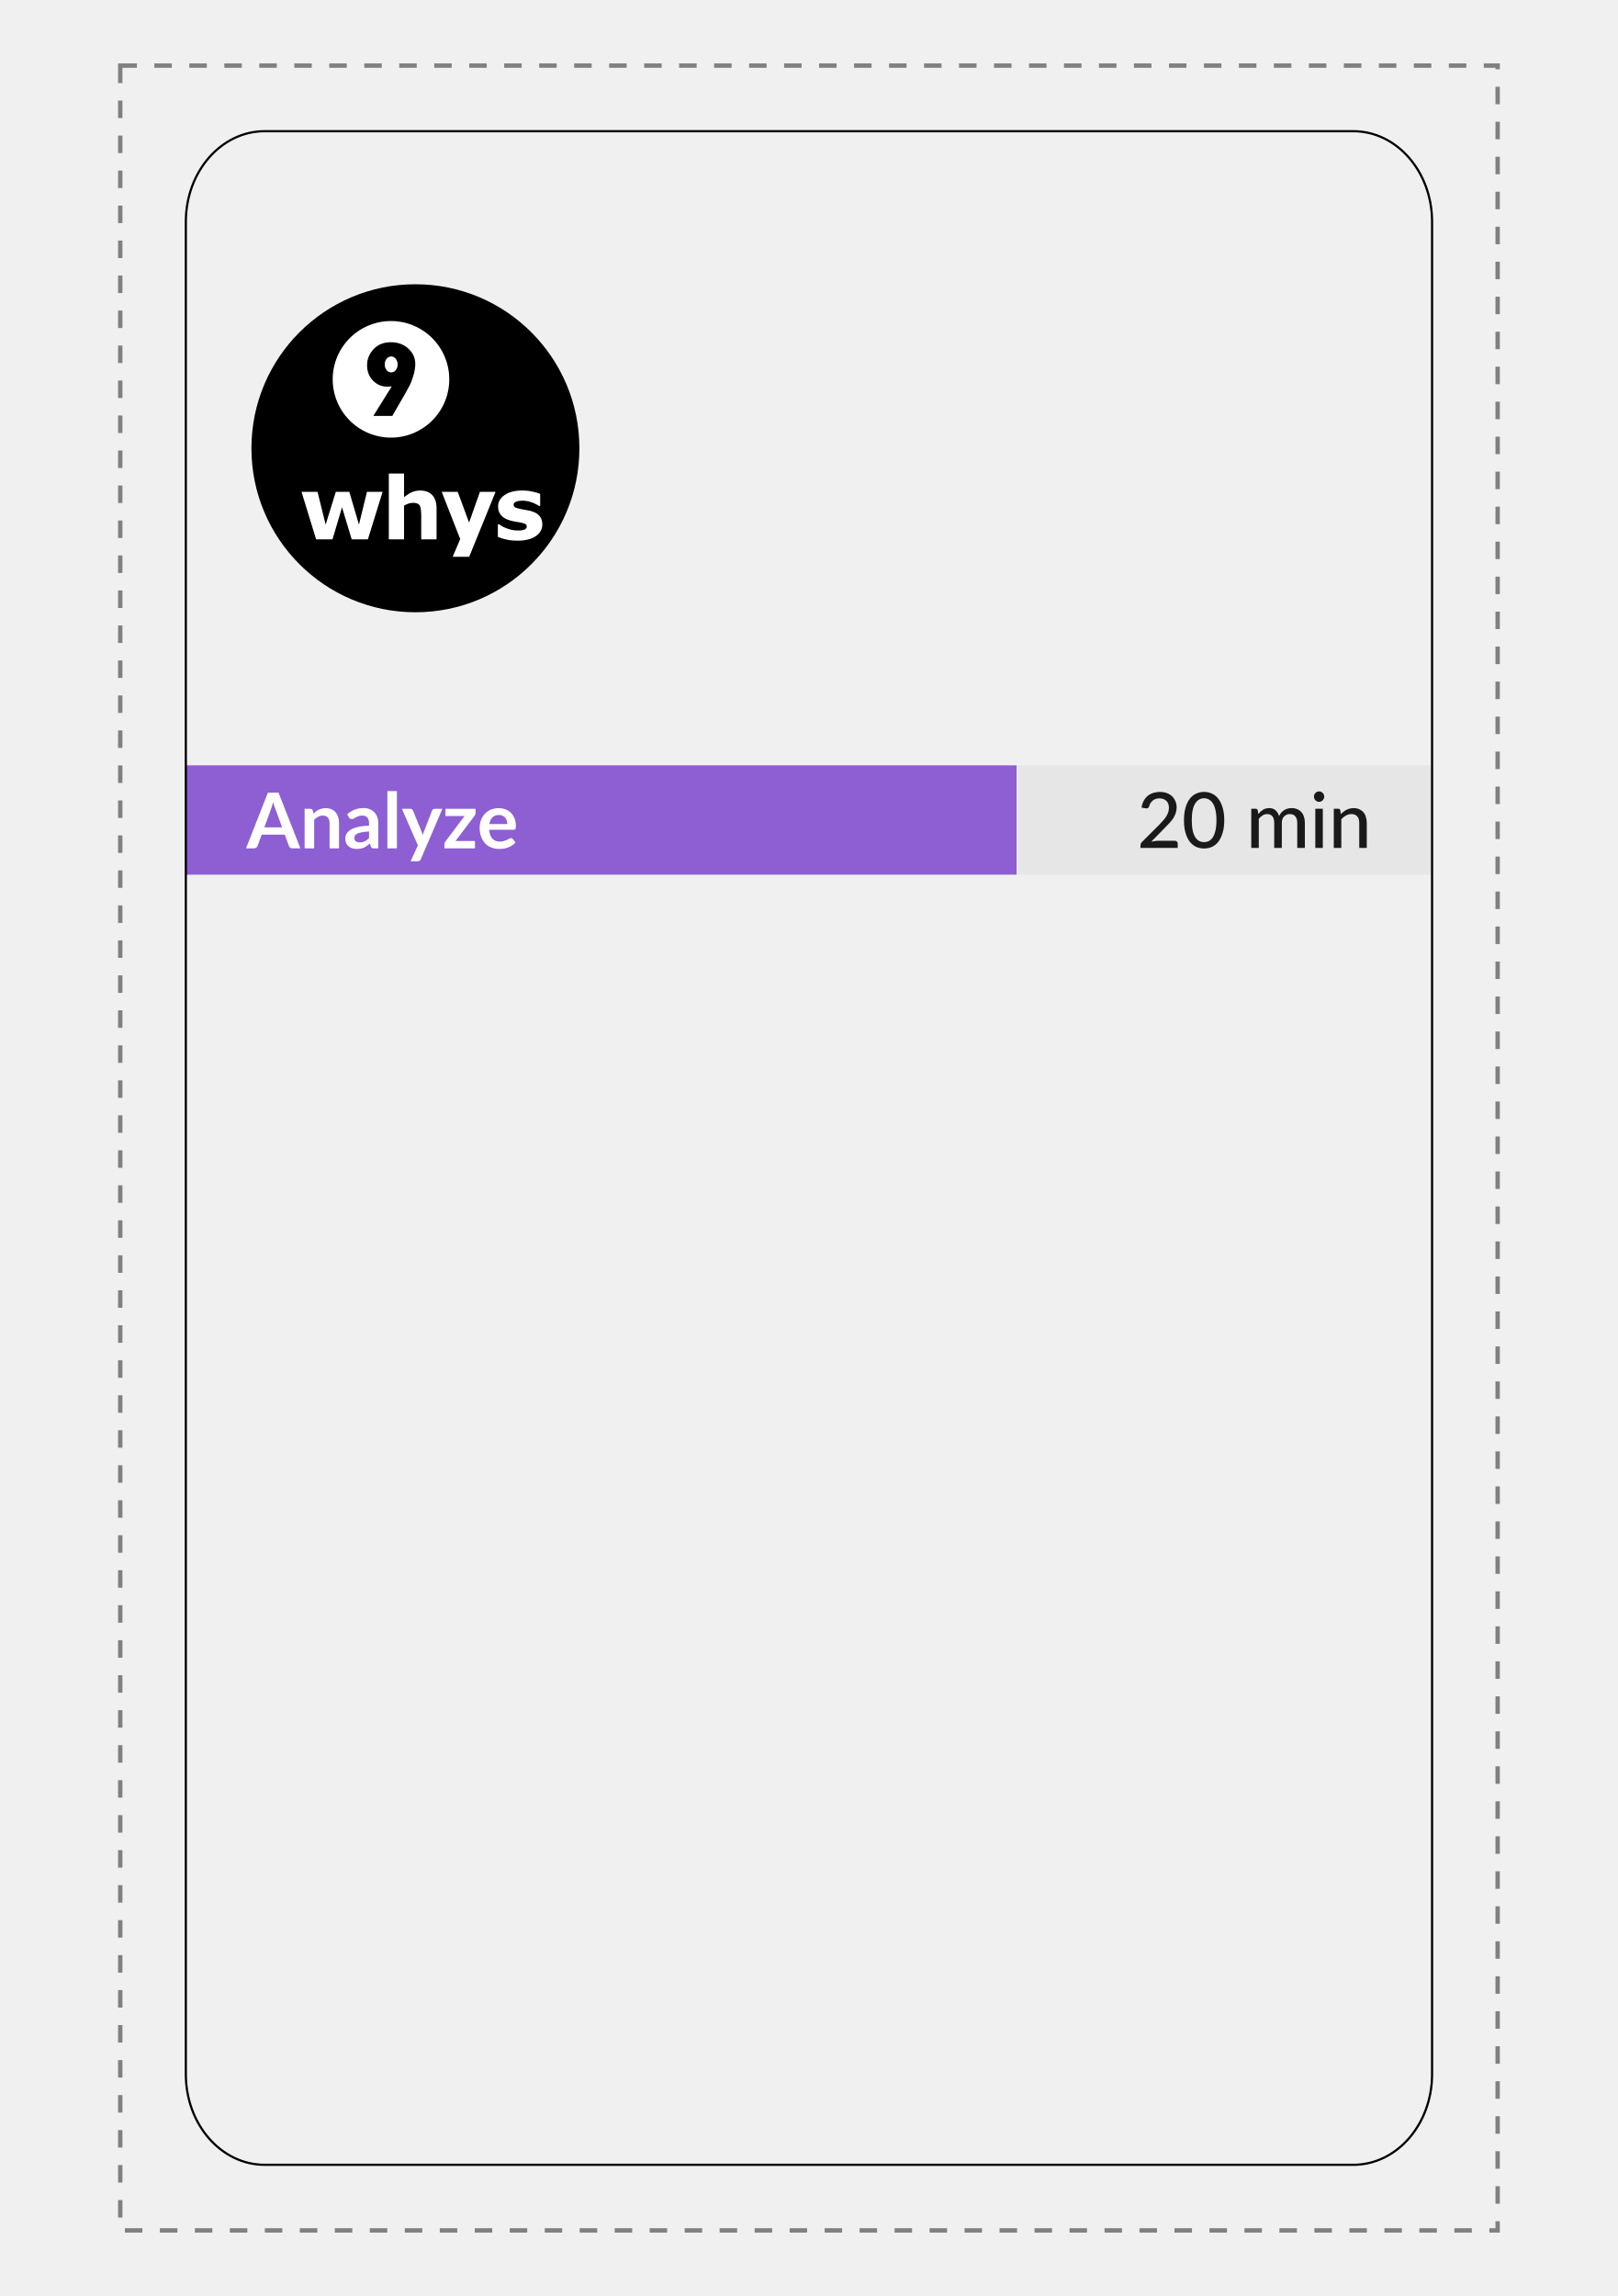
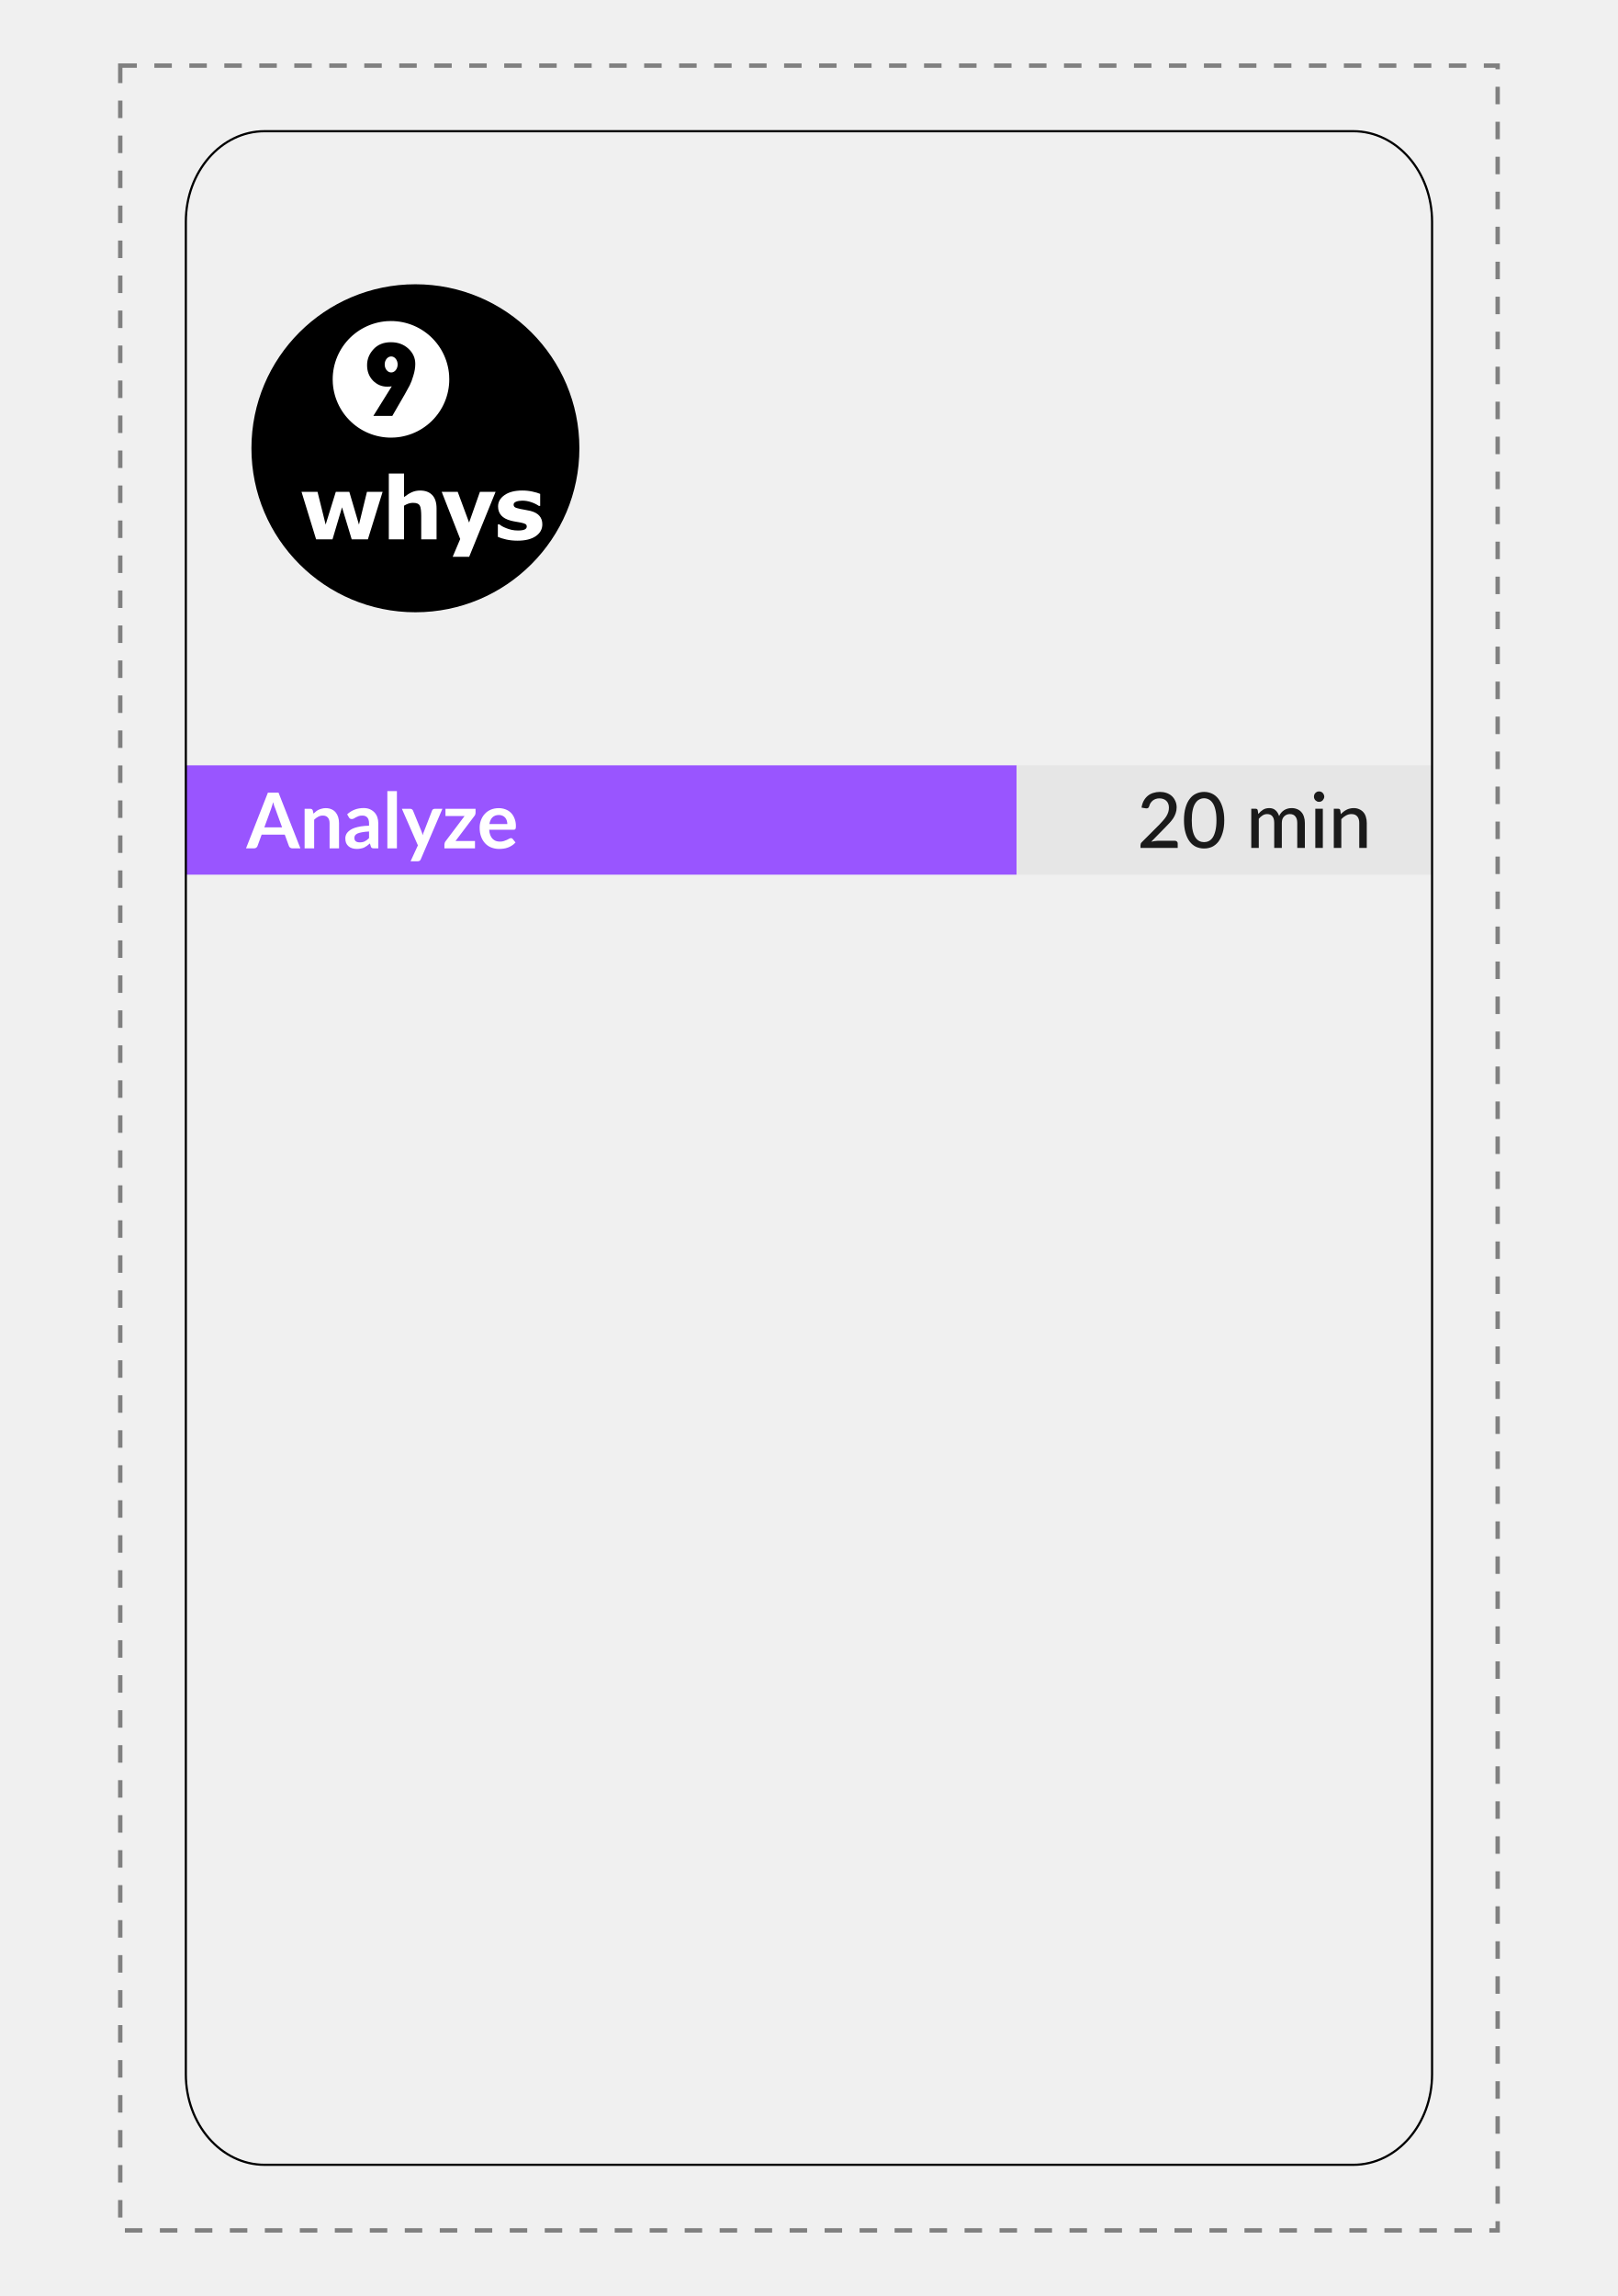
<svg xmlns="http://www.w3.org/2000/svg" xmlns:xlink="http://www.w3.org/1999/xlink" width="74mm" height="105mm" viewBox="0 0 262.205 372.047" id="svg2" version="1.1" enable-background="new">
  <defs id="defs4" />
  <g id="layer1" transform="translate(0,-680.315)" style="display:inline">
    <path style="fill:none;fill-rule:evenodd;stroke:#808080;stroke-width:0.709;stroke-linecap:butt;stroke-linejoin:miter;stroke-miterlimit:4;stroke-dasharray:2.835, 2.835;stroke-dashoffset:0;stroke-opacity:1" d="m 19.488,690.945 0,350.787 223.228,0 0,-350.787 z" id="path3350" transform="translate(4.3385302e-7,8.6660179e-6)" />
  </g>
  <g id="layer6" style="display:inline">
    <path style="fill:none;fill-rule:evenodd;stroke:none;stroke-width:1px;stroke-linecap:butt;stroke-linejoin:miter;stroke-opacity:1" d="m 40.748,31.89 0,81.496 53.15,0 0,-81.496 -53.15,0" id="path4275" />
    <g transform="matrix(1.659204,0,0,1.659204,32.90866,-288.6733)" style="display:inline;opacity:1" id="layer4-3">
      <g id="g4631">
        <circle style="opacity:1;fill:#ffffff;fill-opacity:1;stroke:none;stroke-width:0.265;stroke-miterlimit:4;stroke-dasharray:none;stroke-opacity:1" id="path4619" cx="18.341" cy="210.977" r="6.314" />
        <g id="g864">
          <path transform="scale(0.2645833,0.2645833)" id="path909" d="M 78.393,762.5 A 60.536,60.536 0 0 0 17.857,823.035 60.536,60.536 0 0 0 78.393,883.572 60.536,60.536 0 0 0 138.928,823.035 60.536,60.536 0 0 0 78.393,762.5 Z M 69.375,776.072 a 21.518,21.518 0 0 1 2.148,0.107 21.518,21.518 0 0 1 2.127,0.32 21.518,21.518 0 0 1 2.084,0.533 21.518,21.518 0 0 1 2.02,0.736 21.518,21.518 0 0 1 1.938,0.936 21.518,21.518 0 0 1 1.834,1.125 21.518,21.518 0 0 1 1.711,1.301 21.518,21.518 0 0 1 1.574,1.467 21.518,21.518 0 0 1 1.42,1.615 21.518,21.518 0 0 1 1.252,1.75 21.518,21.518 0 0 1 1.07,1.865 21.518,21.518 0 0 1 0.877,1.965 21.518,21.518 0 0 1 0.68,2.041 21.518,21.518 0 0 1 0.471,2.098 21.518,21.518 0 0 1 0.26,2.135 21.518,21.518 0 0 1 0.053,1.523 21.518,21.518 0 0 1 -0.107,2.148 21.518,21.518 0 0 1 -0.32,2.125 21.518,21.518 0 0 1 -0.533,2.084 21.518,21.518 0 0 1 -0.738,2.021 21.518,21.518 0 0 1 -0.936,1.938 21.518,21.518 0 0 1 -1.123,1.832 21.518,21.518 0 0 1 -1.303,1.713 21.518,21.518 0 0 1 -1.465,1.574 21.518,21.518 0 0 1 -1.617,1.42 21.518,21.518 0 0 1 -1.748,1.25 21.518,21.518 0 0 1 -1.867,1.07 21.518,21.518 0 0 1 -1.963,0.879 21.518,21.518 0 0 1 -2.041,0.678 21.518,21.518 0 0 1 -2.098,0.473 21.518,21.518 0 0 1 -2.137,0.258 21.518,21.518 0 0 1 -1.521,0.055 A 21.518,21.518 0 0 1 67.227,819 a 21.518,21.518 0 0 1 -2.127,-0.322 21.518,21.518 0 0 1 -2.084,-0.531 21.518,21.518 0 0 1 -2.02,-0.738 21.518,21.518 0 0 1 -1.938,-0.936 21.518,21.518 0 0 1 -1.834,-1.123 21.518,21.518 0 0 1 -1.711,-1.303 21.518,21.518 0 0 1 -1.574,-1.467 21.518,21.518 0 0 1 -1.42,-1.615 21.518,21.518 0 0 1 -1.252,-1.75 21.518,21.518 0 0 1 -1.07,-1.865 21.518,21.518 0 0 1 -0.877,-1.963 21.518,21.518 0 0 1 -0.68,-2.041 21.518,21.518 0 0 1 -0.471,-2.1 21.518,21.518 0 0 1 -0.26,-2.135 21.518,21.518 0 0 1 -0.053,-1.521 21.518,21.518 0 0 1 0.107,-2.148 21.518,21.518 0 0 1 0.32,-2.127 21.518,21.518 0 0 1 0.533,-2.084 21.518,21.518 0 0 1 0.738,-2.021 21.518,21.518 0 0 1 0.936,-1.936 21.518,21.518 0 0 1 1.123,-1.834 21.518,21.518 0 0 1 1.303,-1.713 21.518,21.518 0 0 1 1.465,-1.574 A 21.518,21.518 0 0 1 56,780.734 a 21.518,21.518 0 0 1 1.748,-1.252 21.518,21.518 0 0 1 1.867,-1.07 21.518,21.518 0 0 1 1.963,-0.879 21.518,21.518 0 0 1 2.041,-0.678 21.518,21.518 0 0 1 2.098,-0.471 21.518,21.518 0 0 1 2.137,-0.26 21.518,21.518 0 0 1 1.521,-0.053 z" style="fill:#000000;fill-opacity:1;stroke:none;stroke-width:3.763;stroke-miterlimit:4;stroke-dasharray:none;stroke-opacity:1" />
          <g id="text838" style="font-style:normal;font-weight:normal;font-size:10.583px;line-height:1.25;font-family:sans-serif;letter-spacing:0px;word-spacing:0px;fill:#000000;fill-opacity:1;stroke:none;stroke-width:0.265" aria-label="9">
            <path id="path844" style="font-style:normal;font-variant:normal;font-weight:bold;font-stretch:normal;font-family:JournalSans;-inkscape-font-specification:'JournalSans Bold';stroke-width:0.265" d="m 19.713,212.475 c 0.212,-0.37 0.37,-0.656 0.476,-0.868 0.116,-0.222 0.233,-0.529 0.349,-0.931 0.127,-0.402 0.191,-0.783 0.191,-1.154 0,-0.593 -0.233,-1.09 -0.688,-1.503 -0.455,-0.413 -1.016,-0.614 -1.693,-0.614 -0.709,0 -1.27,0.222 -1.693,0.677 -0.423,0.455 -0.635,0.974 -0.635,1.566 0,0.603 0.191,1.101 0.572,1.503 0.392,0.392 0.847,0.593 1.386,0.593 0.201,0 0.36,-0.011 0.455,-0.032 l -1.799,2.889 1.852,0 z m -0.889,-2.349 c -0.243,0.307 -0.646,0.307 -0.9,0 -0.243,-0.307 -0.243,-0.794 0,-1.101 0.254,-0.307 0.656,-0.307 0.9,0 0.243,0.307 0.243,0.794 0,1.101 z" />
          </g>
          <g id="text842" style="font-style:normal;font-weight:normal;font-size:10.583px;line-height:1.25;font-family:sans-serif;letter-spacing:0px;word-spacing:0px;fill:#000000;fill-opacity:1;stroke:none;stroke-width:0.265" aria-label="whys">
            <path id="path847" style="font-style:normal;font-variant:normal;font-weight:bold;font-stretch:normal;font-size:8.467px;font-family:sans-serif;-inkscape-font-specification:'sans-serif Bold';letter-spacing:-0.291px;fill:#ffffff;fill-opacity:1;stroke-width:0.265" d="m 17.538,222.015 -1.439,4.643 -1.579,0 -0.947,-3.13 -0.93,3.13 -1.6,0 -1.426,-4.643 1.563,0 0.794,3.2 0.992,-3.2 1.319,0 0.943,3.2 0.781,-3.2 z" />
            <path id="path849" style="font-style:normal;font-variant:normal;font-weight:bold;font-stretch:normal;font-size:8.467px;font-family:sans-serif;-inkscape-font-specification:'sans-serif Bold';letter-spacing:-0.291px;fill:#ffffff;fill-opacity:1;stroke-width:0.265" d="m 22.807,226.658 -1.497,0 0,-2.303 q 0,-0.281 -0.029,-0.558 -0.029,-0.281 -0.099,-0.413 -0.083,-0.153 -0.244,-0.223 -0.157,-0.07 -0.442,-0.07 -0.203,0 -0.413,0.066 -0.207,0.066 -0.451,0.211 l 0,3.291 -1.488,0 0,-6.433 1.488,0 0,2.303 q 0.397,-0.31 0.761,-0.475 0.368,-0.165 0.814,-0.165 0.752,0 1.174,0.438 0.426,0.438 0.426,1.311 z" />
            <path id="path851" style="font-style:normal;font-variant:normal;font-weight:bold;font-stretch:normal;font-size:8.467px;font-family:sans-serif;-inkscape-font-specification:'sans-serif Bold';letter-spacing:-0.291px;fill:#ffffff;fill-opacity:1;stroke-width:0.265" d="m 25.985,225.017 1.058,-3.001 1.53,0 -2.58,6.346 -1.612,0 0.736,-1.736 -1.807,-4.61 1.563,0 z" />
            <path id="path853" style="font-style:normal;font-variant:normal;font-weight:bold;font-stretch:normal;font-size:8.467px;font-family:sans-serif;-inkscape-font-specification:'sans-serif Bold';letter-spacing:-0.291px;fill:#ffffff;fill-opacity:1;stroke-width:0.265" d="m 33.139,225.186 q 0,0.719 -0.645,1.162 -0.645,0.438 -1.765,0.438 -0.62,0 -1.124,-0.116 -0.504,-0.116 -0.81,-0.256 l 0,-1.224 0.136,0 q 0.112,0.079 0.256,0.174 0.149,0.091 0.418,0.198 0.232,0.095 0.525,0.165 0.294,0.066 0.628,0.066 0.438,0 0.649,-0.095 0.211,-0.099 0.211,-0.289 0,-0.169 -0.124,-0.244 -0.124,-0.079 -0.471,-0.149 -0.165,-0.037 -0.451,-0.079 -0.281,-0.045 -0.513,-0.107 -0.633,-0.165 -0.938,-0.513 -0.306,-0.351 -0.306,-0.872 0,-0.67 0.633,-1.112 0.637,-0.446 1.736,-0.446 0.521,0 0.996,0.107 0.48,0.103 0.748,0.223 l 0,1.174 -0.128,0 q -0.331,-0.227 -0.757,-0.368 -0.422,-0.145 -0.856,-0.145 -0.36,0 -0.608,0.099 -0.244,0.099 -0.244,0.281 0,0.165 0.112,0.252 0.112,0.087 0.525,0.174 0.227,0.045 0.488,0.091 0.265,0.041 0.529,0.107 0.587,0.153 0.868,0.484 0.281,0.327 0.281,0.819 z" />
          </g>
        </g>
      </g>
    </g>
  </g>
  <g id="layer9" style="display:inline">
    <path style="fill:none;fill-rule:evenodd;stroke:none;stroke-width:1px;stroke-linecap:butt;stroke-linejoin:miter;stroke-opacity:1" d="m 109.843,113.386 111.614,0 0,-81.496 -111.614,0 z" id="path4349" />
    <flowRoot xml:space="preserve" style="font-style:normal;font-weight:normal;font-size:12.5px;line-height:125%;font-family:sans-serif;text-align:end;letter-spacing:0px;word-spacing:0px;text-anchor:end;fill:#000000;fill-opacity:1;stroke:none;stroke-width:1px;stroke-linecap:butt;stroke-linejoin:miter;stroke-opacity:1" id="flowRoot4357" transform="translate(0,19.71652)">
      <flowRegion id="flowRegion4359">
        <use x="0" y="0" xlink:href="#path4349" id="use4361" width="100%" height="100%" />
      </flowRegion>
      <flowPara id="flowPara4363" style="font-style:normal;font-variant:normal;font-weight:bold;font-stretch:normal;font-size:13.75px;font-family:Roboto;-inkscape-font-specification:'Roboto Bold';text-align:end;text-anchor:end">Nine Whys</flowPara>
      <flowPara id="flowPara4365" style="font-style:normal;font-variant:normal;font-weight:normal;font-stretch:normal;font-size:8.75px;line-height:125%;font-family:Lato;-inkscape-font-specification:Lato;text-align:end;letter-spacing:0px;text-anchor:end;fill:#1a1a1a">Make the purpose of your work together clear</flowPara>
    </flowRoot>
  </g>
  <g id="layer8" style="display:inline">
-     <rect style="display:inline;fill:#8d5fd3;fill-opacity:1;stroke:none;stroke-width:1;stroke-miterlimit:4;stroke-dasharray:none;stroke-dashoffset:0;stroke-opacity:1" id="rect4178" width="134.646" height="17.717" x="30.118" y="124.016" />
+     <rect style="display:inline;fill:#9955ff;fill-opacity:1;stroke:none;stroke-width:1;stroke-miterlimit:4;stroke-dasharray:none;stroke-dashoffset:0;stroke-opacity:1" id="rect4178" width="134.646" height="17.717" x="30.118" y="124.016" />
    <text xml:space="preserve" style="font-style:normal;font-weight:normal;font-size:11.25px;line-height:125%;font-family:sans-serif;letter-spacing:0px;word-spacing:0px;display:inline;fill:#000000;fill-opacity:1;stroke:none;stroke-width:1px;stroke-linecap:butt;stroke-linejoin:miter;stroke-opacity:1" x="39.935" y="137.468" id="text4180">
      <tspan id="tspan4182" x="39.935" y="137.468" style="font-style:normal;font-variant:normal;font-weight:bold;font-stretch:normal;font-size:12.5px;font-family:Lato;-inkscape-font-specification:'Lato Bold';fill:#ffffff">Analyze</tspan>
    </text>
    <rect y="124.016" x="164.764" height="17.717" width="67.323" id="rect4191" style="display:inline;fill:#e6e6e6;fill-opacity:1;stroke:none;stroke-width:1;stroke-miterlimit:4;stroke-dasharray:none;stroke-dashoffset:0;stroke-opacity:1" />
    <text xml:space="preserve" style="font-style:normal;font-weight:normal;font-size:12.5px;line-height:125%;font-family:sans-serif;letter-spacing:0px;word-spacing:0px;fill:#1a1a1a;fill-opacity:1;stroke:none;stroke-width:1px;stroke-linecap:butt;stroke-linejoin:miter;stroke-opacity:1" x="184.268" y="137.396" id="text4193">
      <tspan id="tspan4195" x="184.268" y="137.396" style="font-style:normal;font-variant:normal;font-weight:500;font-stretch:normal;font-size:12.5px;font-family:Lato;-inkscape-font-specification:'Lato Medium';fill:#1a1a1a">20 min</tspan>
    </text>
  </g>
  <g id="layer5" style="display:inline">
    <rect style="fill:none;fill-opacity:1;stroke:#000000;stroke-width:0.354;stroke-miterlimit:4;stroke-dasharray:none;stroke-dashoffset:0;stroke-opacity:1" id="rect4187" width="201.969" height="329.528" x="30.118" y="21.26" ry="14.674" rx="12.764" />
  </g>
  <g id="layer4" style="display:inline">
    <path style="fill:none;fill-rule:evenodd;stroke:none;stroke-width:1px;stroke-linecap:butt;stroke-linejoin:miter;stroke-opacity:1" d="m 40.748,152.362 0,187.795 180.709,0 0,-187.795 z" id="path4305" />
    <text xml:space="preserve" style="font-style:normal;font-variant:normal;font-weight:bold;font-stretch:normal;font-size:11.25px;line-height:125%;font-family:Lato;-inkscape-font-specification:'Lato Bold';letter-spacing:0px;word-spacing:0px;fill:#000000;fill-opacity:1;stroke:none;stroke-width:1px;stroke-linecap:butt;stroke-linejoin:miter;stroke-opacity:1" x="-63.64" y="184.31" id="text4307">
      <tspan id="tspan4309" x="-63.64" y="184.31" />
    </text>
    <flowRoot xml:space="preserve" style="font-style:normal;font-weight:normal;font-size:11.25px;line-height:125%;font-family:sans-serif;letter-spacing:0px;word-spacing:0px;fill:#000000;fill-opacity:1;stroke:none;stroke-width:1px;stroke-linecap:butt;stroke-linejoin:miter;stroke-opacity:1" id="flowRoot4319" transform="matrix(1,0,0,1.006858,-0.1725149,-4.575928)">
      <flowRegion id="flowRegion4321">
        <use x="0" y="0" xlink:href="#path4305" id="use4323" width="100%" height="100%" transform="matrix(1,0,0,0.9931889,0.1725149,4.544761)" />
      </flowRegion>
      <flowPara id="flowPara4325" style="font-style:normal;font-variant:normal;font-weight:bold;font-stretch:normal;font-size:8.72px;font-family:Roboto;-inkscape-font-specification:'Roboto Bold';fill:#8a8a8a;fill-opacity:1">Invitation</flowPara>
      <flowPara style="font-style:normal;font-variant:normal;font-weight:500;font-stretch:normal;font-size:8.72px;font-family:Lato;-inkscape-font-specification:'Lato Medium';fill:#1a1a1a;fill-opacity:1" id="flowPara4398">Ask:</flowPara>
      <flowPara style="font-style:normal;font-variant:normal;font-weight:500;font-stretch:normal;font-size:8.72px;font-family:Lato;-inkscape-font-specification:'Lato Medium';fill:#1a1a1a;fill-opacity:1" id="flowPara4400">- “What do you do when working on ... (the subject matter or challenge at hand)? Please make a short list of activities.”</flowPara>
      <flowPara style="font-style:normal;font-variant:normal;font-weight:500;font-stretch:normal;font-size:8.72px;font-family:Lato;-inkscape-font-specification:'Lato Medium';fill:#1a1a1a;fill-opacity:1" id="flowPara4284">- “Why is that important to you?”</flowPara>
      <flowPara style="font-style:normal;font-variant:normal;font-weight:500;font-stretch:normal;font-size:8.72px;font-family:Lato;-inkscape-font-specification:'Lato Medium';fill:#1a1a1a;fill-opacity:1" id="flowPara4286">- Keep asking, “Why? Why? Why?” up to nine times or until participants have reached the fundamental purpose for this work</flowPara>
      <flowPara style="font-style:normal;font-variant:normal;font-weight:500;font-stretch:normal;font-size:8.72px;font-family:Lato;-inkscape-font-specification:'Lato Medium';fill:#1a1a1a;fill-opacity:1" id="flowPara4200" />
      <flowPara style="font-style:normal;font-variant:normal;font-weight:bold;font-stretch:normal;font-size:8.72px;font-family:Roboto;-inkscape-font-specification:'Roboto Bold';fill:#8a8a8a;fill-opacity:1" id="flowPara4212">People</flowPara>
      <flowPara style="font-style:normal;font-variant:normal;font-weight:500;font-stretch:normal;font-size:8.72px;font-family:Lato;-inkscape-font-specification:'Lato Medium';fill:#1a1a1a;fill-opacity:1" id="flowPara4413">Start with pairs, then groups of four, then the whole group </flowPara>
      <flowPara style="font-style:normal;font-variant:normal;font-weight:500;font-stretch:normal;font-size:8.72px;font-family:Lato;-inkscape-font-specification:'Lato Medium';fill:#1a1a1a;fill-opacity:1" id="flowPara4214" />
      <flowPara style="font-style:normal;font-variant:normal;font-weight:bold;font-stretch:normal;font-size:8.72px;font-family:Roboto;-inkscape-font-specification:'Roboto Bold';fill:#8a8a8a;fill-opacity:1" id="flowPara4202">Space &amp; Materials</flowPara>
      <flowPara style="font-style:normal;font-variant:normal;font-weight:500;font-stretch:normal;font-size:8.72px;font-family:Lato;-inkscape-font-specification:'Lato Medium';fill:#1a1a1a;fill-opacity:1" id="flowPara4210">- Chairs for people to sit face-to-face</flowPara>
      <flowPara style="font-style:normal;font-variant:normal;font-weight:500;font-stretch:normal;font-size:8.72px;font-family:Lato;-inkscape-font-specification:'Lato Medium';fill:#1a1a1a;fill-opacity:1" id="flowPara4290">- No tables or equipment needed</flowPara>
      <flowPara style="font-style:normal;font-variant:normal;font-weight:500;font-stretch:normal;font-size:8.72px;font-family:Lato;-inkscape-font-specification:'Lato Medium';fill:#1a1a1a;fill-opacity:1" id="flowPara4206" />
    </flowRoot>
  </g>
</svg>
